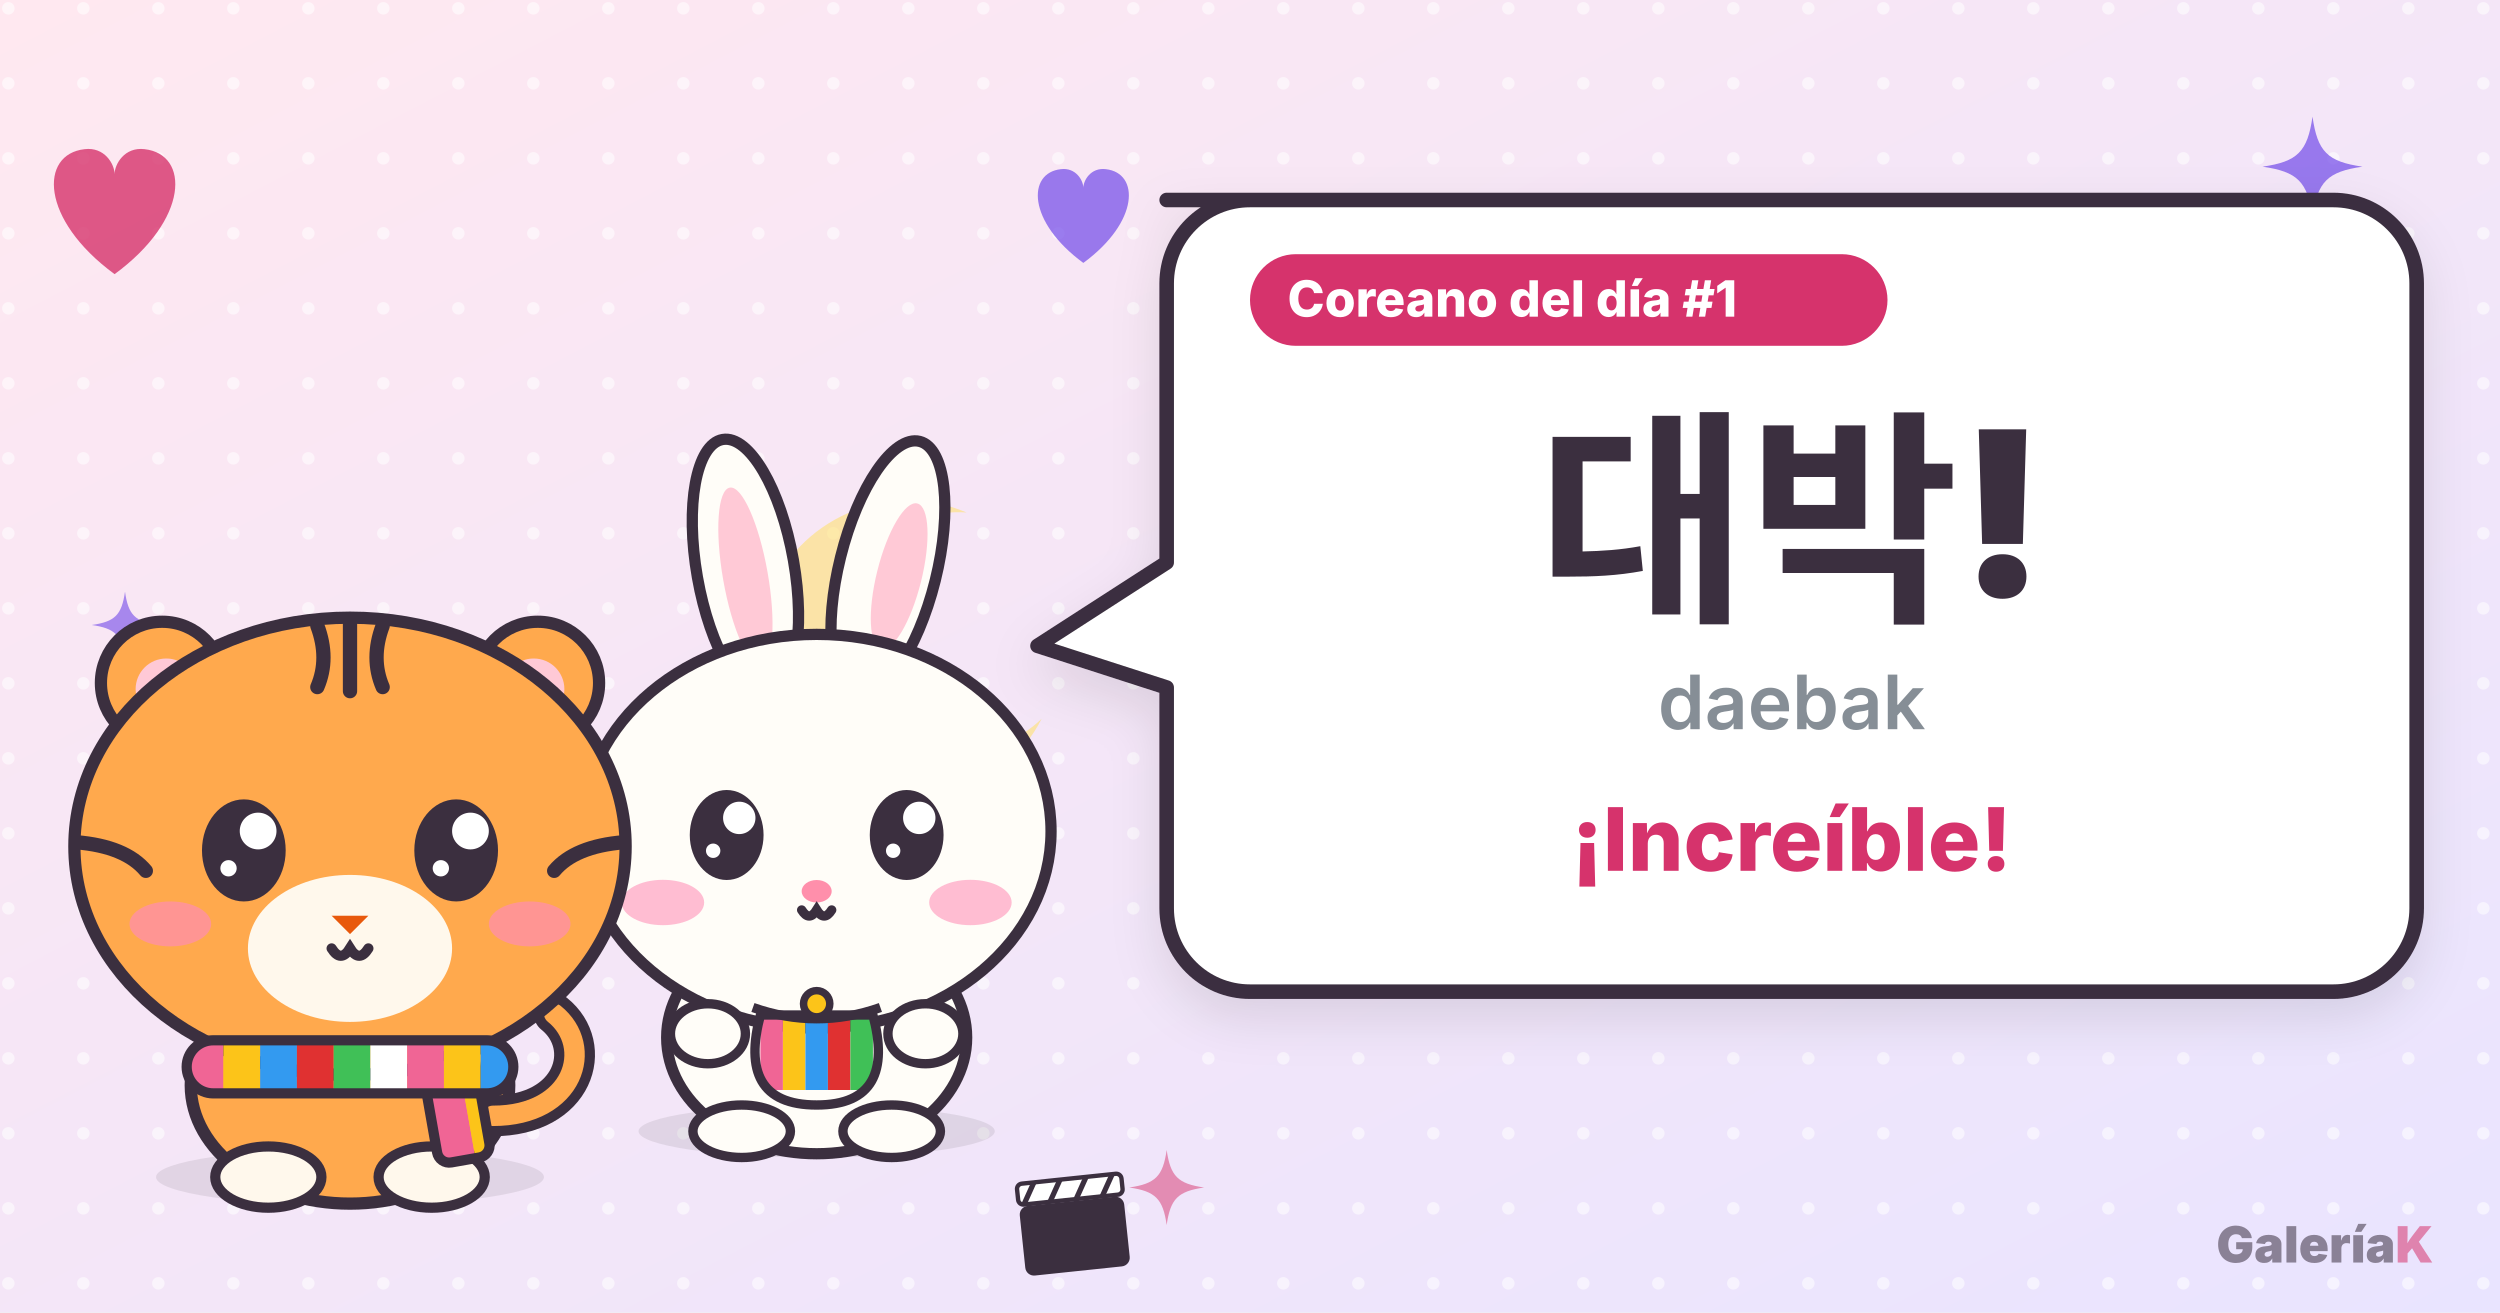
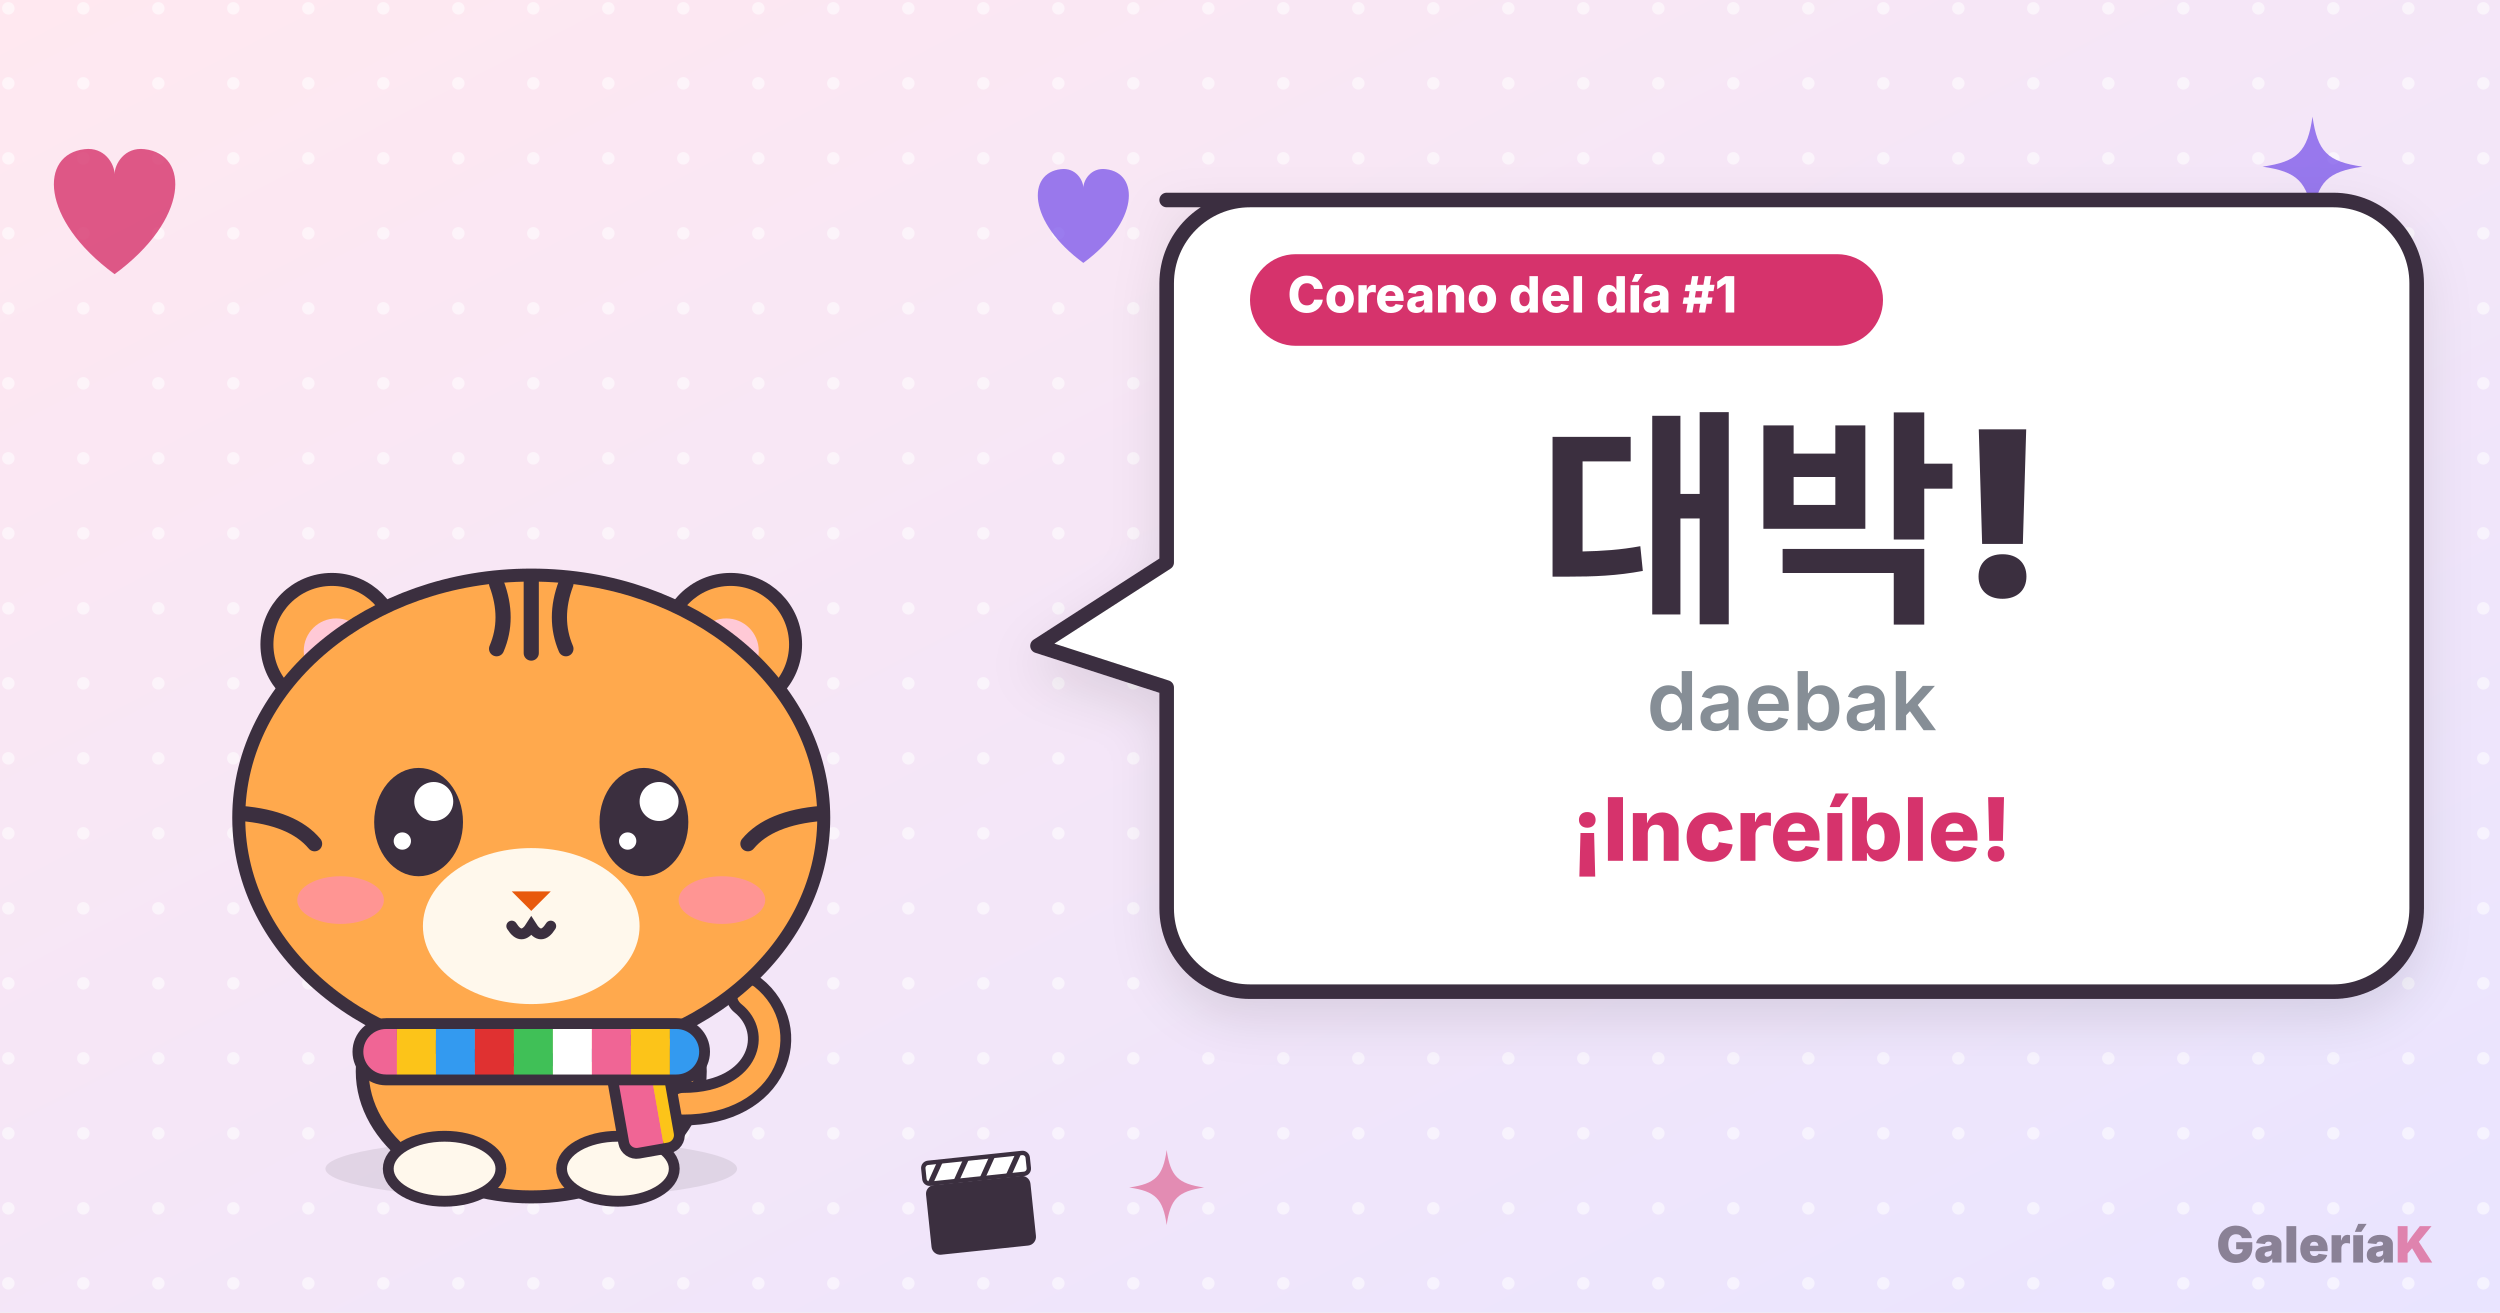
- <svg xmlns="http://www.w3.org/2000/svg" viewBox="0 0 1200 630" width="1200" height="630" role="img" aria-label="Coreano del día #1: 대박! (daebak) — ¡Increíble!">
+ <svg xmlns="http://www.w3.org/2000/svg" viewBox="0 0 1200 630" width="1200" height="630" role="img" aria-label="Coreano del día #1: Bomi dice 대박! (daebak) — ¡Increíble!">
  <defs>
    <linearGradient id="bg" x1="0" y1="0" x2="1" y2="1">
      <stop offset="0" stop-color="#ffe8f0" />
      <stop offset="1" stop-color="#e9e4ff" />
    </linearGradient>
    <filter id="sh" x="-20%" y="-20%" width="140%" height="140%">
      <feDropShadow dx="0" dy="10" stdDeviation="12" flood-color="#000" flood-opacity=".10" />
    </filter>
    <pattern id="dots" width="36" height="36" patternUnits="userSpaceOnUse">
      <circle cx="4" cy="4" r="3" fill="#fff" opacity=".55" />
    </pattern>
  </defs>
  <rect width="1200" height="630" fill="url(#bg)" />
  <rect width="1200" height="630" fill="url(#dots)" />
  <path transform="translate(1110 80) scale(1.2)" d="M0-20C2-6 6-2 20 0 6 2 2 6 0 20-2 6-6 2-20 0-6-2-2-6 0-20z" fill="#7048e8" opacity="0.7" />
  <path transform="translate(560 570) scale(0.9)" d="M0-20C2-6 6-2 20 0 6 2 2 6 0 20-2 6-6 2-20 0-6-2-2-6 0-20z" fill="#d6336c" opacity="0.5" />
-   <path transform="translate(60 300) scale(0.8)" d="M0-20C2-6 6-2 20 0 6 2 2 6 0 20-2 6-6 2-20 0-6-2-2-6 0-20z" fill="#7048e8" opacity="0.6" />
  <path transform="translate(55 110) scale(1.2)" d="M0 18C-30-4-30-30-12-32C-4-33 0-26 0-22C0-26 4-33 12-32C30-30 30-4 0 18z" fill="#d6336c" opacity="0.8" />
  <path transform="translate(520 110) scale(0.9)" d="M0 18C-30-4-30-30-12-32C-4-33 0-26 0-22C0-26 4-33 12-32C30-30 30-4 0 18z" fill="#7048e8" opacity="0.7" />
-   <g transform="translate(392 408) scale(.9)">
-     <path d="M120-70a80 80 0 1 1-40-110a64 64 0 1 0 40 110z" fill="#ffe066" opacity=".55" />
-     <ellipse cx="0" cy="150" rx="95" ry="14" fill="#000" opacity=".08" />
-     <ellipse cx="-38" cy="-150" rx="26" ry="70" fill="#fffdf8" stroke="#3b2f3f" stroke-width="6" transform="rotate(-10 -38 -150)" />
-     <ellipse cx="38" cy="-150" rx="26" ry="70" fill="#fffdf8" stroke="#3b2f3f" stroke-width="6" transform="rotate(14 38 -150)" />
-     <ellipse cx="-38" cy="-146" rx="12" ry="48" fill="#ffc9d6" transform="rotate(-10 -38 -146)" />
-     <path d="M30-110c10-30 40-40 50-70" fill="none" stroke="#3b2f3f" stroke-width="0" />
-     <ellipse cx="44" cy="-146" rx="12" ry="40" fill="#ffc9d6" transform="rotate(14 44 -146)" />
-     <ellipse cx="0" cy="100" rx="80" ry="62" fill="#fffdf8" stroke="#3b2f3f" stroke-width="6" />
-     <ellipse cx="-40" cy="150" rx="26" ry="14" fill="#fffdf8" stroke="#3b2f3f" stroke-width="5" />
-     <ellipse cx="40" cy="150" rx="26" ry="14" fill="#fffdf8" stroke="#3b2f3f" stroke-width="5" />
-     <ellipse cx="0" cy="-10" rx="125" ry="105" fill="#fffdf8" stroke="#3b2f3f" stroke-width="6" />
-     <ellipse cx="-48" cy="-8" rx="19.68" ry="24" fill="#3b2f3f" />
-     <circle cx="-41.28" cy="-17.12" r="8.64" fill="#fff" />
-     <circle cx="-55.2" cy="0.4" r="3.84" fill="#fff" />
-     <ellipse cx="48" cy="-8" rx="19.68" ry="24" fill="#3b2f3f" />
-     <circle cx="54.72" cy="-17.12" r="8.64" fill="#fff" />
-     <circle cx="40.8" cy="0.4" r="3.84" fill="#fff" />
-     <ellipse cx="-82" cy="28" rx="22" ry="12.1" fill="#ffa8c5" opacity=".75" />
-     <ellipse cx="82" cy="28" rx="22" ry="12.1" fill="#ffa8c5" opacity=".75" />
-     <ellipse cx="0" cy="22" rx="8" ry="6" fill="#ff8fab" />
-     <path d="M-8 32q4.0 6.4 8 0q4.0 6.4 8 0" fill="none" stroke="#3b2f3f" stroke-width="5" stroke-linecap="round" />
-     <g transform="translate(0 88)">
-       <clipPath id="c2">
-         <path d="M-30 0h60c8 30 0 48-30 48s-38-18-30-48z" />
-       </clipPath>
-       <g clip-path="url(#c2)">
-         <rect x="-30" y="0" width="12" height="40" fill="#f06595" />
-         <rect x="-18" y="0" width="12" height="40" fill="#fcc419" />
-         <rect x="-6" y="0" width="12" height="40" fill="#339af0" />
-         <rect x="6" y="0" width="12" height="40" fill="#e03131" />
-         <rect x="18" y="0" width="12" height="40" fill="#40c057" />
-       </g>
-       <path d="M-30 0h60c8 30 0 48-30 48s-38-18-30-48z" fill="none" stroke="#3b2f3f" stroke-width="5" />
-       <path d="M-34-4q34 12 68 0" stroke="#3b2f3f" stroke-width="5" fill="none" />
-       <circle cx="0" cy="-6" r="7" fill="#fcc419" stroke="#3b2f3f" stroke-width="4" />
-     </g>
-     <ellipse cx="-58" cy="98" rx="20" ry="16" fill="#fffdf8" stroke="#3b2f3f" stroke-width="5" />
-     <ellipse cx="58" cy="98" rx="20" ry="16" fill="#fffdf8" stroke="#3b2f3f" stroke-width="5" />
-   </g>
-   <g transform="translate(168 418) scale(.98)">
+   <g transform="translate(255 405) scale(1.04 1.04)">
    <ellipse cx="0" cy="150" rx="95" ry="14" fill="#000" opacity=".08" />
    <ellipse cx="0" cy="105" rx="78" ry="58" fill="#ffa94d" stroke="#3b2f3f" stroke-width="6" />
    <ellipse cx="-40" cy="150" rx="26" ry="15" fill="#fff8ec" stroke="#3b2f3f" stroke-width="5" />
    <ellipse cx="40" cy="150" rx="26" ry="15" fill="#fff8ec" stroke="#3b2f3f" stroke-width="5" />
    <path d="M70 120c40 0 50-34 30-50" fill="none" stroke="#3b2f3f" stroke-width="20" stroke-linecap="round" />
    <path d="M70 120c40 0 50-34 30-50" fill="none" stroke="#ffa94d" stroke-width="10" stroke-linecap="round" />
    <circle cx="-92" cy="-92" r="30" fill="#ffa94d" stroke="#3b2f3f" stroke-width="6" />
    <circle cx="92" cy="-92" r="30" fill="#ffa94d" stroke="#3b2f3f" stroke-width="6" />
    <circle cx="-90" cy="-89" r="15" fill="#ffc9d6" />
    <circle cx="90" cy="-89" r="15" fill="#ffc9d6" />
    <ellipse cx="0" cy="-12" rx="135" ry="112" fill="#ffa94d" stroke="#3b2f3f" stroke-width="6" />
    <path d="M-16-120q6 16 0 30M0-122v34M16-120q-6 16 0 30" fill="none" stroke="#3b2f3f" stroke-width="7" stroke-linecap="round" />
    <path d="M-134-14q24 2 34 14M134-14q-24 2-34 14" fill="none" stroke="#3b2f3f" stroke-width="7" stroke-linecap="round" />
    <ellipse cx="0" cy="38" rx="50" ry="36" fill="#fff8ec" />
    <ellipse cx="-52" cy="-10" rx="20.5" ry="25" fill="#3b2f3f" />
    <circle cx="-45.0" cy="-19.5" r="9.0" fill="#fff" />
    <circle cx="-59.5" cy="-1.25" r="4.0" fill="#fff" />
    <ellipse cx="52" cy="-10" rx="20.5" ry="25" fill="#3b2f3f" />
    <circle cx="59.0" cy="-19.5" r="9.0" fill="#fff" />
    <circle cx="44.5" cy="-1.25" r="4.0" fill="#fff" />
    <ellipse cx="-88" cy="26" rx="20" ry="11.0" fill="#ff8fab" opacity=".75" />
    <ellipse cx="88" cy="26" rx="20" ry="11.0" fill="#ff8fab" opacity=".75" />
    <path d="M-9 22h18l-9 9z" fill="#e8590c" />
    <path d="M-9 38q4.5 7.2 9 0q4.5 7.2 9 0" fill="none" stroke="#3b2f3f" stroke-width="5" stroke-linecap="round" />
    <g transform="translate(52 116) rotate(-10)">
      <clipPath id="c1b">
        <rect x="-13.0" y="-26.0" width="26" height="52" rx="6" />
      </clipPath>
      <g clip-path="url(#c1b)">
        <rect x="-13.0" y="-26.0" width="18" height="52" fill="#f06595" />
        <rect x="5.0" y="-26.0" width="18" height="52" fill="#fcc419" />
        <rect x="23.0" y="-26.0" width="18" height="52" fill="#339af0" />
      </g>
      <rect x="-13.0" y="-26.0" width="26" height="52" rx="6" fill="none" stroke="#3b2f3f" stroke-width="5" />
    </g>
    <g transform="translate(0 96)">
      <clipPath id="c1">
        <rect x="-80.0" y="-13.0" width="160" height="26" rx="13" />
      </clipPath>
      <g clip-path="url(#c1)">
        <rect x="-80.0" y="-13.0" width="18" height="26" fill="#f06595" />
        <rect x="-62.0" y="-13.0" width="18" height="26" fill="#fcc419" />
        <rect x="-44.0" y="-13.0" width="18" height="26" fill="#339af0" />
        <rect x="-26.0" y="-13.0" width="18" height="26" fill="#e03131" />
        <rect x="-8.0" y="-13.0" width="18" height="26" fill="#40c057" />
        <rect x="10.0" y="-13.0" width="18" height="26" fill="#fff" />
        <rect x="28.0" y="-13.0" width="18" height="26" fill="#f06595" />
        <rect x="46.0" y="-13.0" width="18" height="26" fill="#fcc419" />
        <rect x="64.0" y="-13.0" width="18" height="26" fill="#339af0" />
        <rect x="82.0" y="-13.0" width="18" height="26" fill="#e03131" />
      </g>
      <rect x="-80.0" y="-13.0" width="160" height="26" rx="13" fill="none" stroke="#3b2f3f" stroke-width="5" />
    </g>
  </g>
-   <g transform="translate(515 585) scale(.42) rotate(-6)">
+   <g transform="translate(470 575) scale(.42) rotate(-6)">
    <rect x="-60" y="-20" width="120" height="80" rx="10" fill="#3b2f3f" />
    <rect x="-60" y="-46" width="120" height="24" rx="6" fill="#fff" stroke="#3b2f3f" stroke-width="5" />
    <path d="M-40-46l-14 24M-10-46l-14 24M20-46l-14 24M50-46l-14 24" stroke="#3b2f3f" stroke-width="6" />
  </g>
  <g filter="url(#sh)">
    <path d="M560 96h560a40 40 0 0 1 40 40v300a40 40 0 0 1-40 40H600a40 40 0 0 1-40-40V330l-62-20 62-40V136a40 40 0 0 1 40-40z" fill="#fff" stroke="#3b2f3f" stroke-width="7" stroke-linejoin="round" />
  </g>
-   <rect x="600" y="122" width="306" height="44" rx="22" fill="#d6336c" />
-   <text x="618" y="152" font-family="'Noto Sans KR','Apple SD Gothic Neo','Malgun Gothic',Inter,Arial,sans-serif" font-size="24" font-weight="800" fill="#fff">Coreano del día #1</text>
+   <rect x="600" y="122" width="303.84" height="44" rx="22.0" fill="#d6336c" />
+   <text x="618" y="150" font-family="'Noto Sans KR','Apple SD Gothic Neo','Malgun Gothic',Inter,Arial,sans-serif" font-size="24" font-weight="800" fill="#fff">Coreano del día #1</text>
  <text x="860" y="290" text-anchor="middle" font-family="'Noto Sans KR','Apple SD Gothic Neo','Malgun Gothic',Inter,Arial,sans-serif" font-size="110" font-weight="900" fill="#3b2f3f">대박!</text>
-   <text x="860" y="350" text-anchor="middle" font-family="'Noto Sans KR','Apple SD Gothic Neo','Malgun Gothic',Inter,Arial,sans-serif" font-size="36" font-weight="600" fill="#868e96">daebak</text>
-   <text x="860" y="418" text-anchor="middle" font-family="'Noto Sans KR','Apple SD Gothic Neo','Malgun Gothic',Inter,Arial,sans-serif" font-size="42" font-weight="800" fill="#d6336c">¡Increíble!</text>
+   <text x="860" y="350.5" text-anchor="middle" font-family="'Noto Sans KR','Apple SD Gothic Neo','Malgun Gothic',Inter,Arial,sans-serif" font-size="39" font-weight="600" fill="#868e96">daebak</text>
+   <text x="860" y="413.2" text-anchor="middle" font-family="'Noto Sans KR','Apple SD Gothic Neo','Malgun Gothic',Inter,Arial,sans-serif" font-size="42" font-weight="800" fill="#d6336c">¡Increíble!</text>
  <text x="1168" y="606" text-anchor="end" font-family="'Noto Sans KR','Apple SD Gothic Neo','Malgun Gothic',Inter,Arial,sans-serif" font-size="24" font-weight="900" fill="#3b2f3f" opacity=".55">Galería<tspan fill="#d6336c">K</tspan>
  </text>
</svg>
